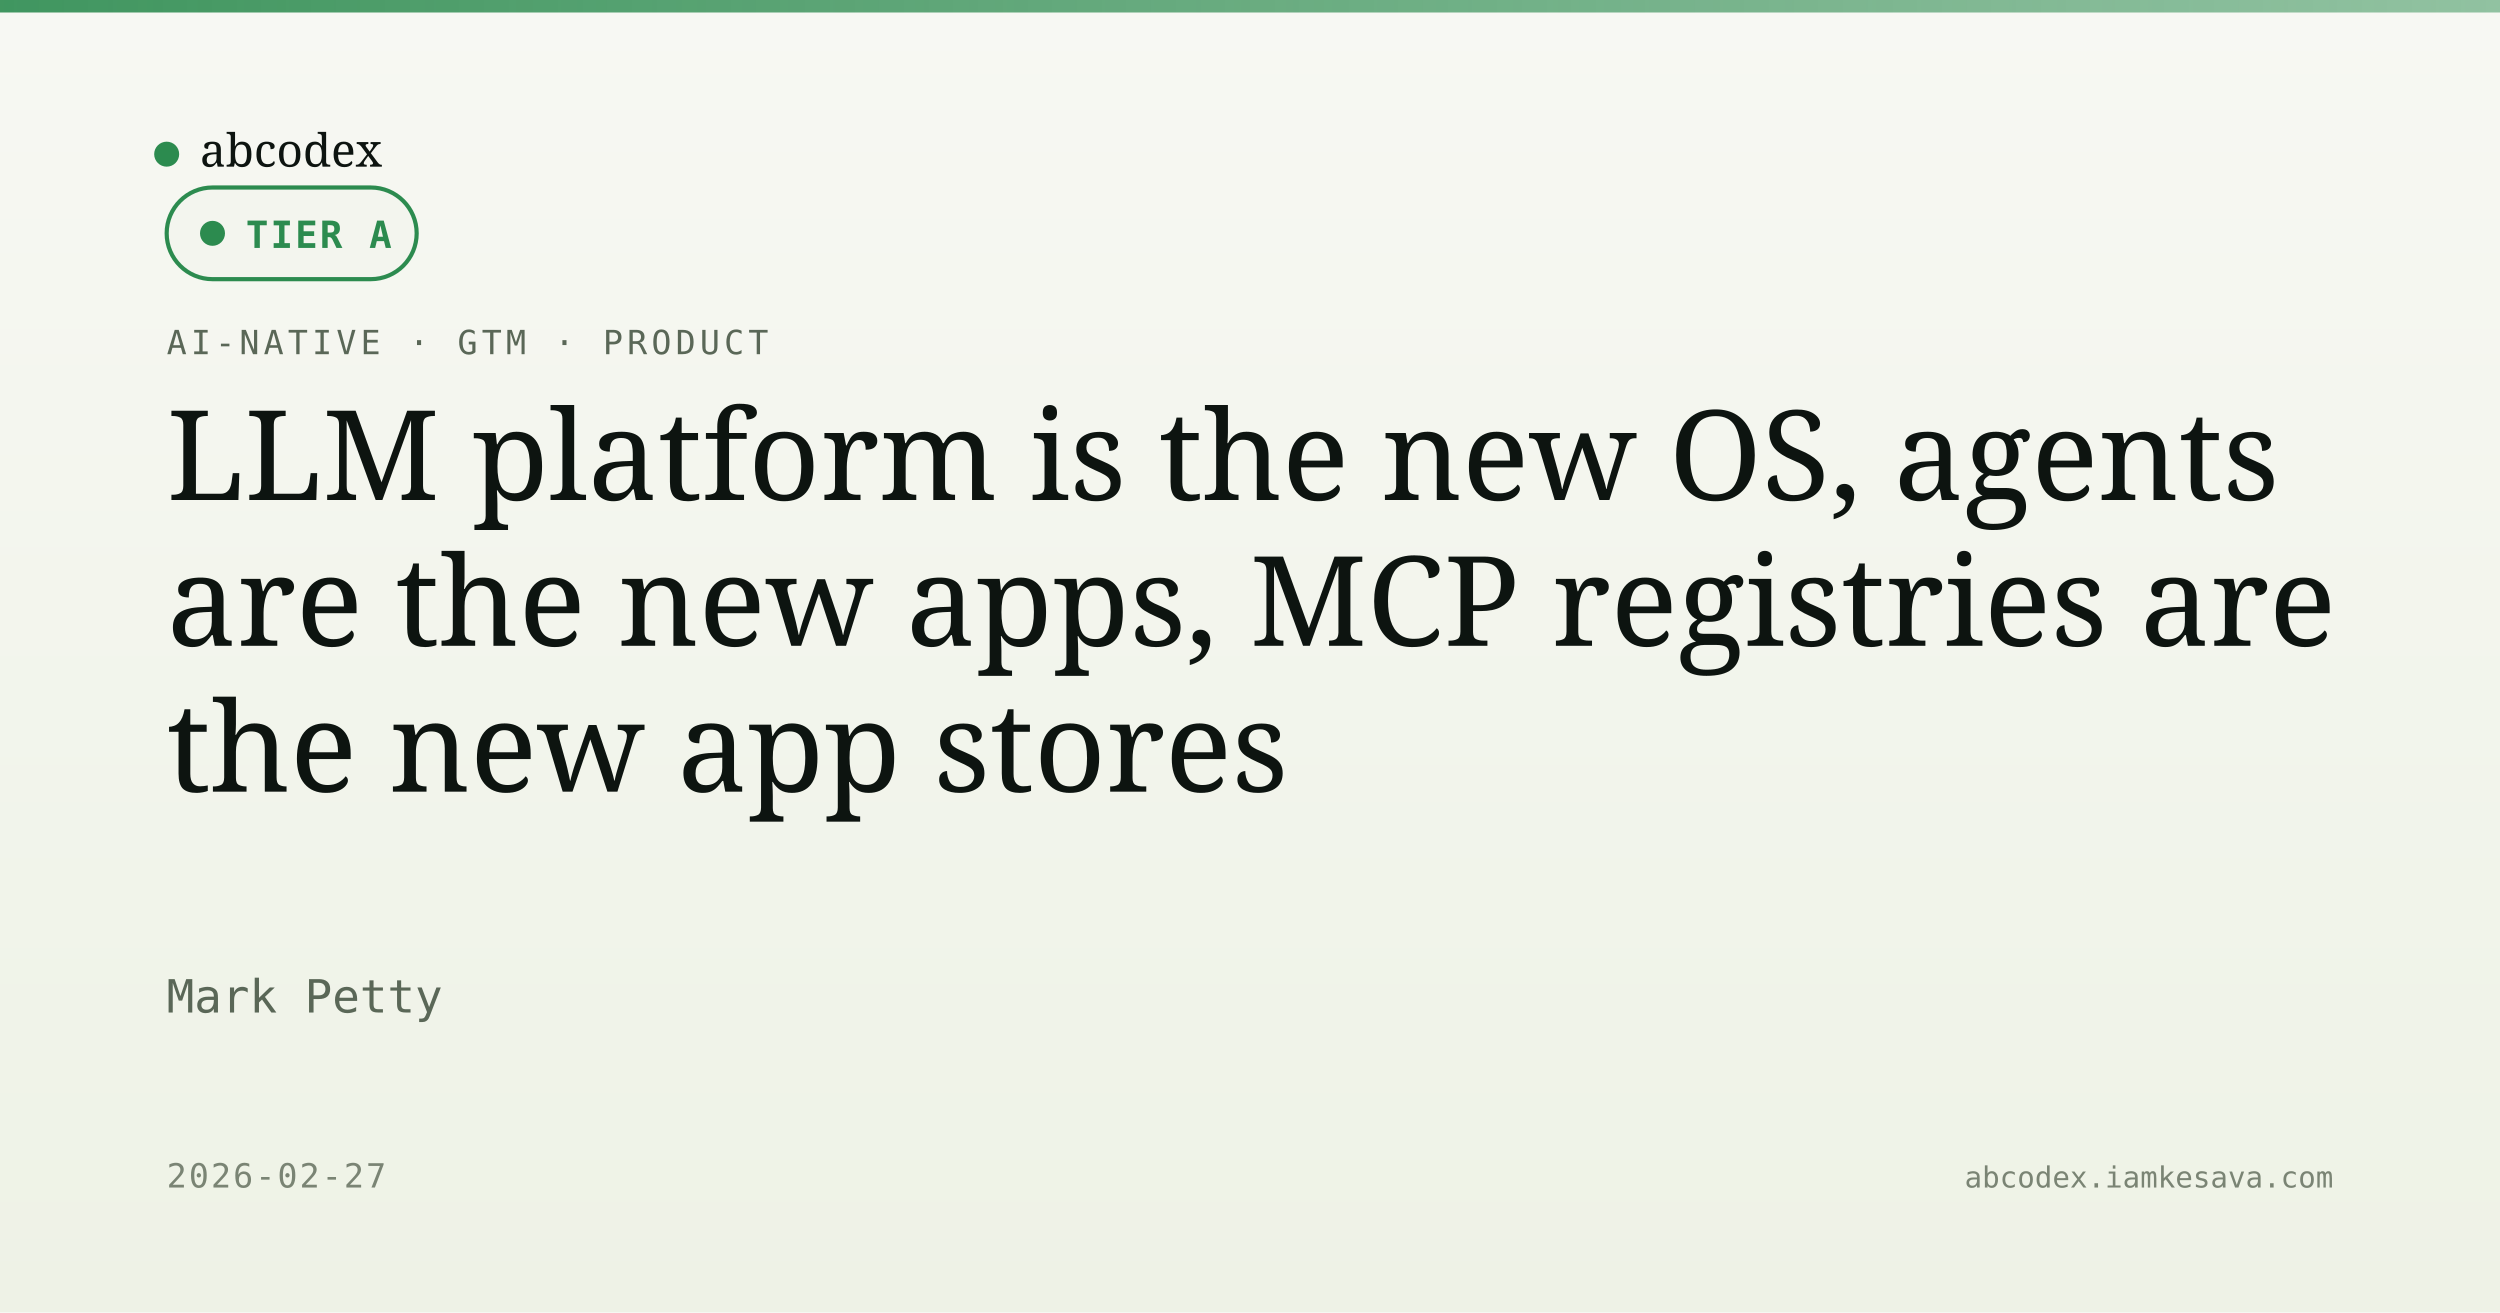
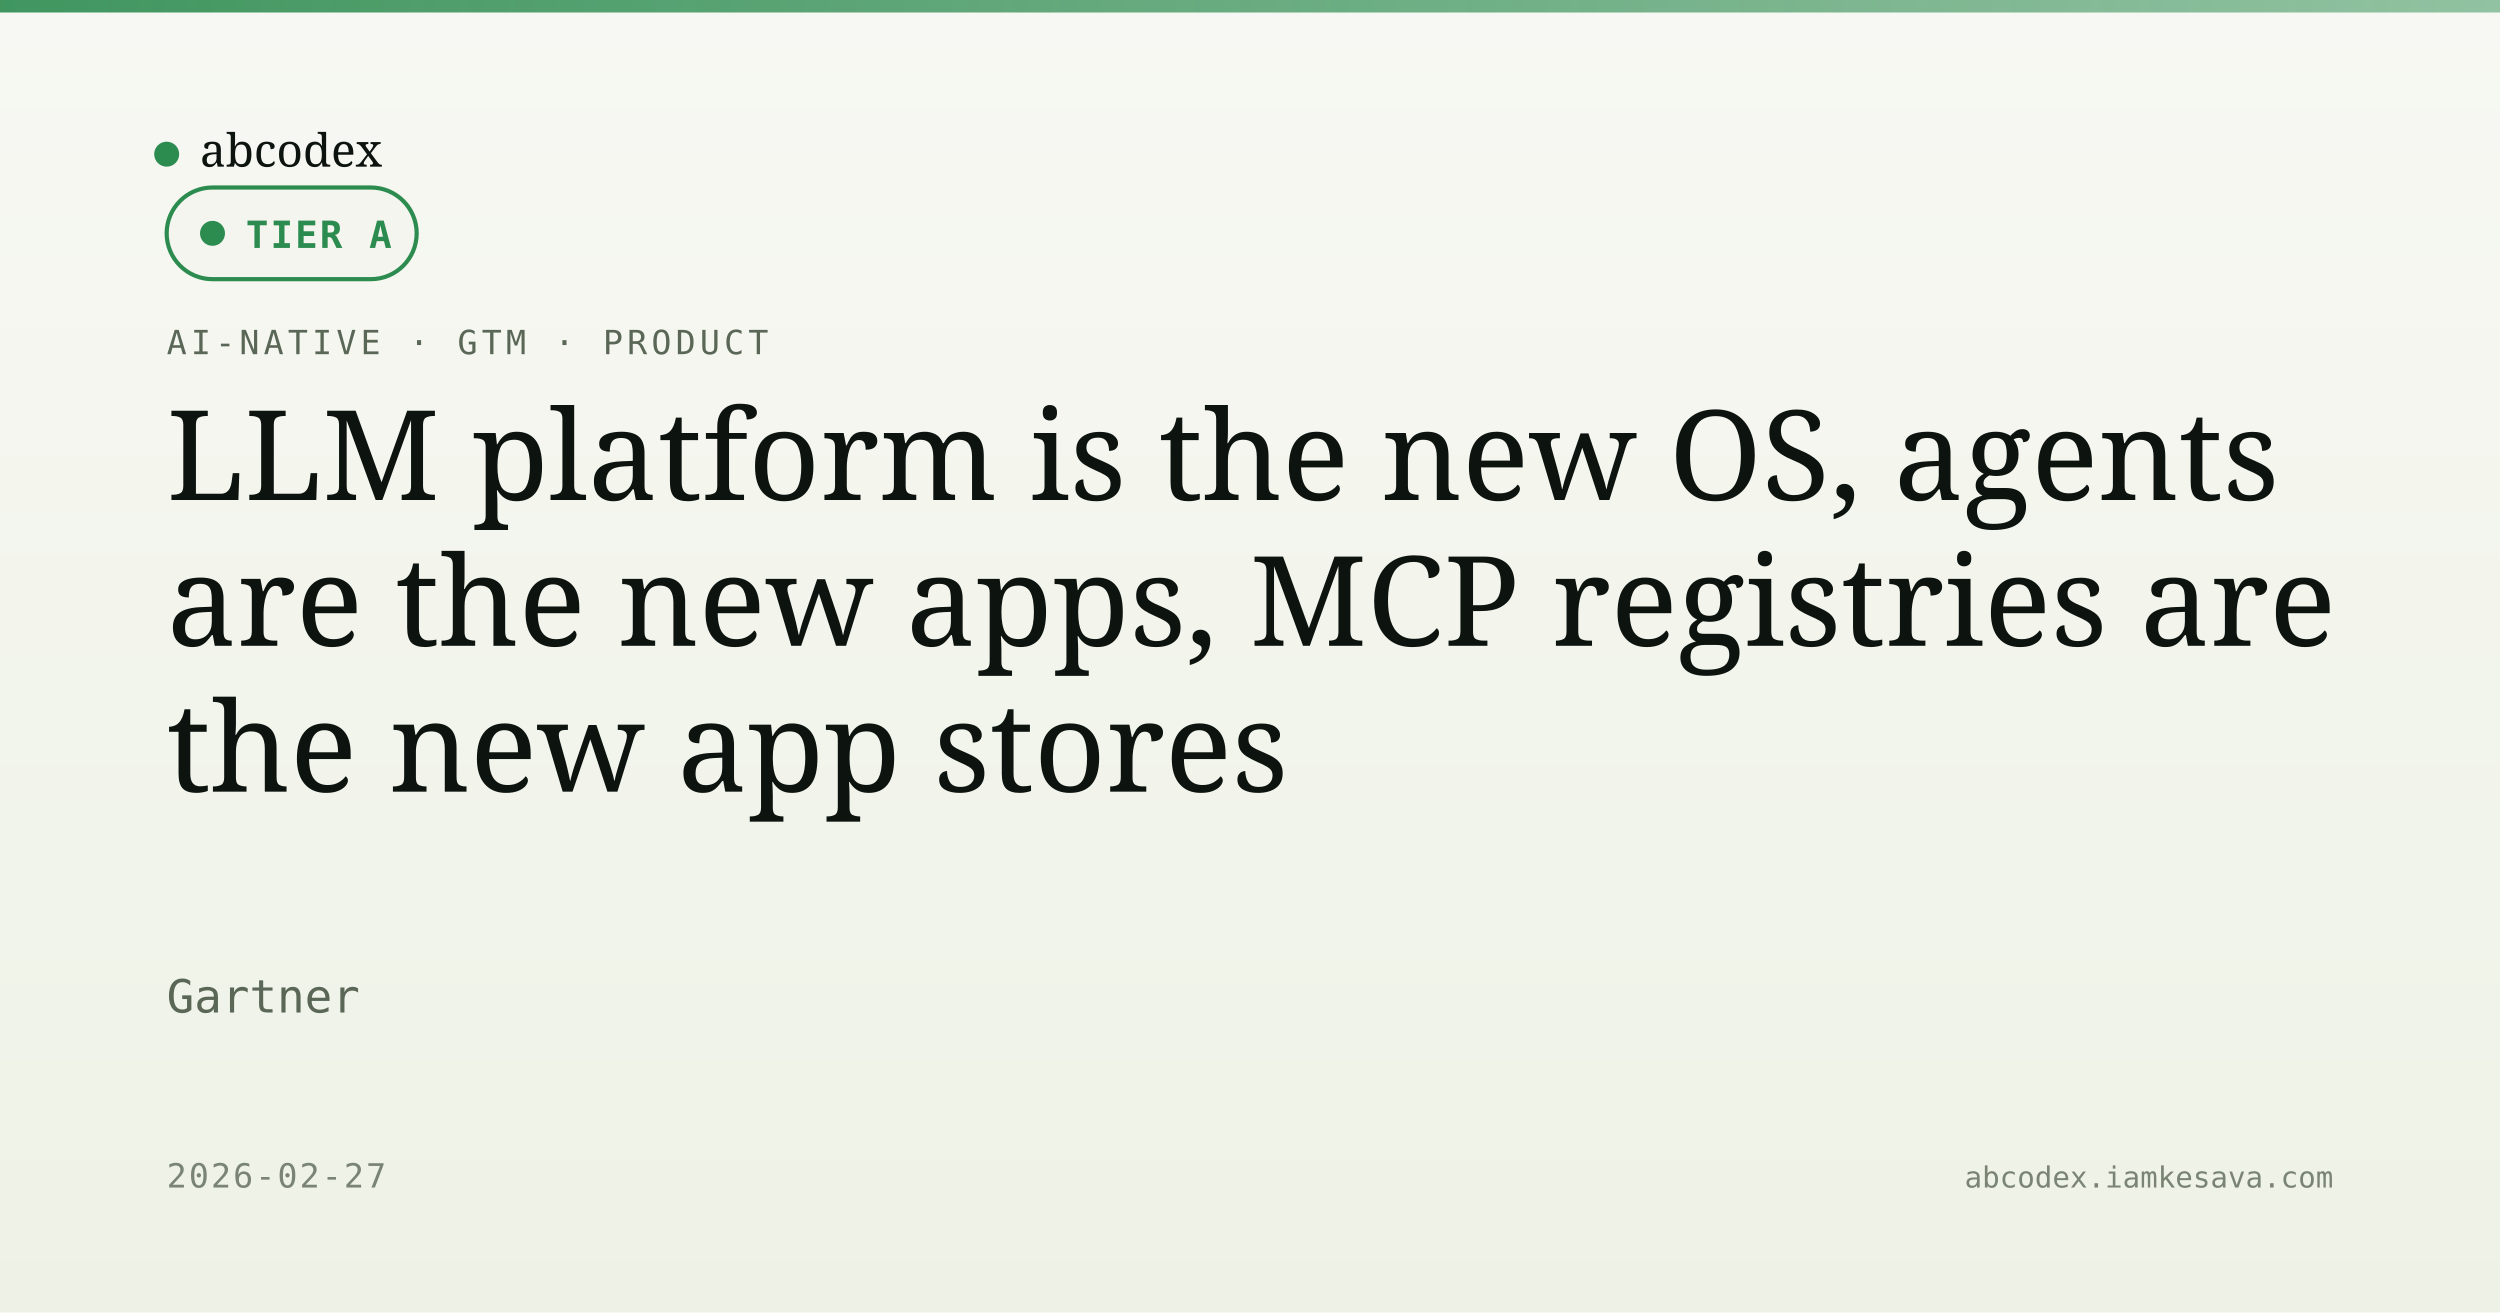
<svg xmlns="http://www.w3.org/2000/svg" viewBox="0 0 1200 630" width="1200" height="630">
  <defs>
    <linearGradient id="bg" x1="0" y1="0" x2="0" y2="1">
      <stop offset="0" stop-color="#f7f8f3" />
      <stop offset="1" stop-color="#eef2e6" />
    </linearGradient>
    <linearGradient id="band" x1="0" y1="0" x2="1" y2="0">
      <stop offset="0" stop-color="#2c8b4f" stop-opacity="0.9" />
      <stop offset="1" stop-color="#2c8b4f" stop-opacity="0.5" />
    </linearGradient>
  </defs>
  <rect width="1200" height="630" fill="url(#bg)" />
  <rect x="0" y="0" width="1200" height="6" fill="url(#band)" />
  <g transform="translate(80, 60)">
    <circle cx="0" cy="14" r="6" fill="#2c8b4f" />
    <text x="16" y="20" font-family="Newsreader, serif" font-size="22" fill="#0d1410">abcodex</text>
  </g>
  <text x="80" y="170" font-family="JetBrains Mono, monospace" font-size="16" fill="#5a6757" letter-spacing="2">AI-NATIVE · GTM · PRODUCT</text>
  <g transform="translate(80, 90)">
    <rect width="120" height="44" rx="22" fill="#f3f5ee" stroke="#2c8b4f" stroke-width="2" />
    <circle cx="22" cy="22" r="6" fill="#2c8b4f" />
    <text x="38" y="29" font-family="JetBrains Mono, monospace" font-size="18" font-weight="600" fill="#2c8b4f" letter-spacing="1">TIER A</text>
  </g>
  <text x="80" y="240" font-family="Newsreader, serif" font-size="60" font-weight="500" fill="#0d1410">LLM platform is the new OS, agents</text>
  <text x="80" y="310" font-family="Newsreader, serif" font-size="60" font-weight="500" fill="#0d1410">are the new apps, MCP registries are</text>
  <text x="80" y="380" font-family="Newsreader, serif" font-size="60" font-weight="500" fill="#0d1410">the new app stores</text>
-   <text x="80" y="486" font-family="JetBrains Mono, monospace" font-size="22" fill="#5a6757">Mark Petty</text>
+   <text x="80" y="486" font-family="JetBrains Mono, monospace" font-size="22" fill="#5a6757">Gartner</text>
  <text x="80" y="570" font-family="JetBrains Mono, monospace" font-size="16" fill="#7a8474" letter-spacing="1">2026-02-27</text>
  <text x="1120" y="570" text-anchor="end" font-family="JetBrains Mono, monospace" font-size="14" fill="#7a8474">abcodex.iamkesava.com</text>
</svg>
